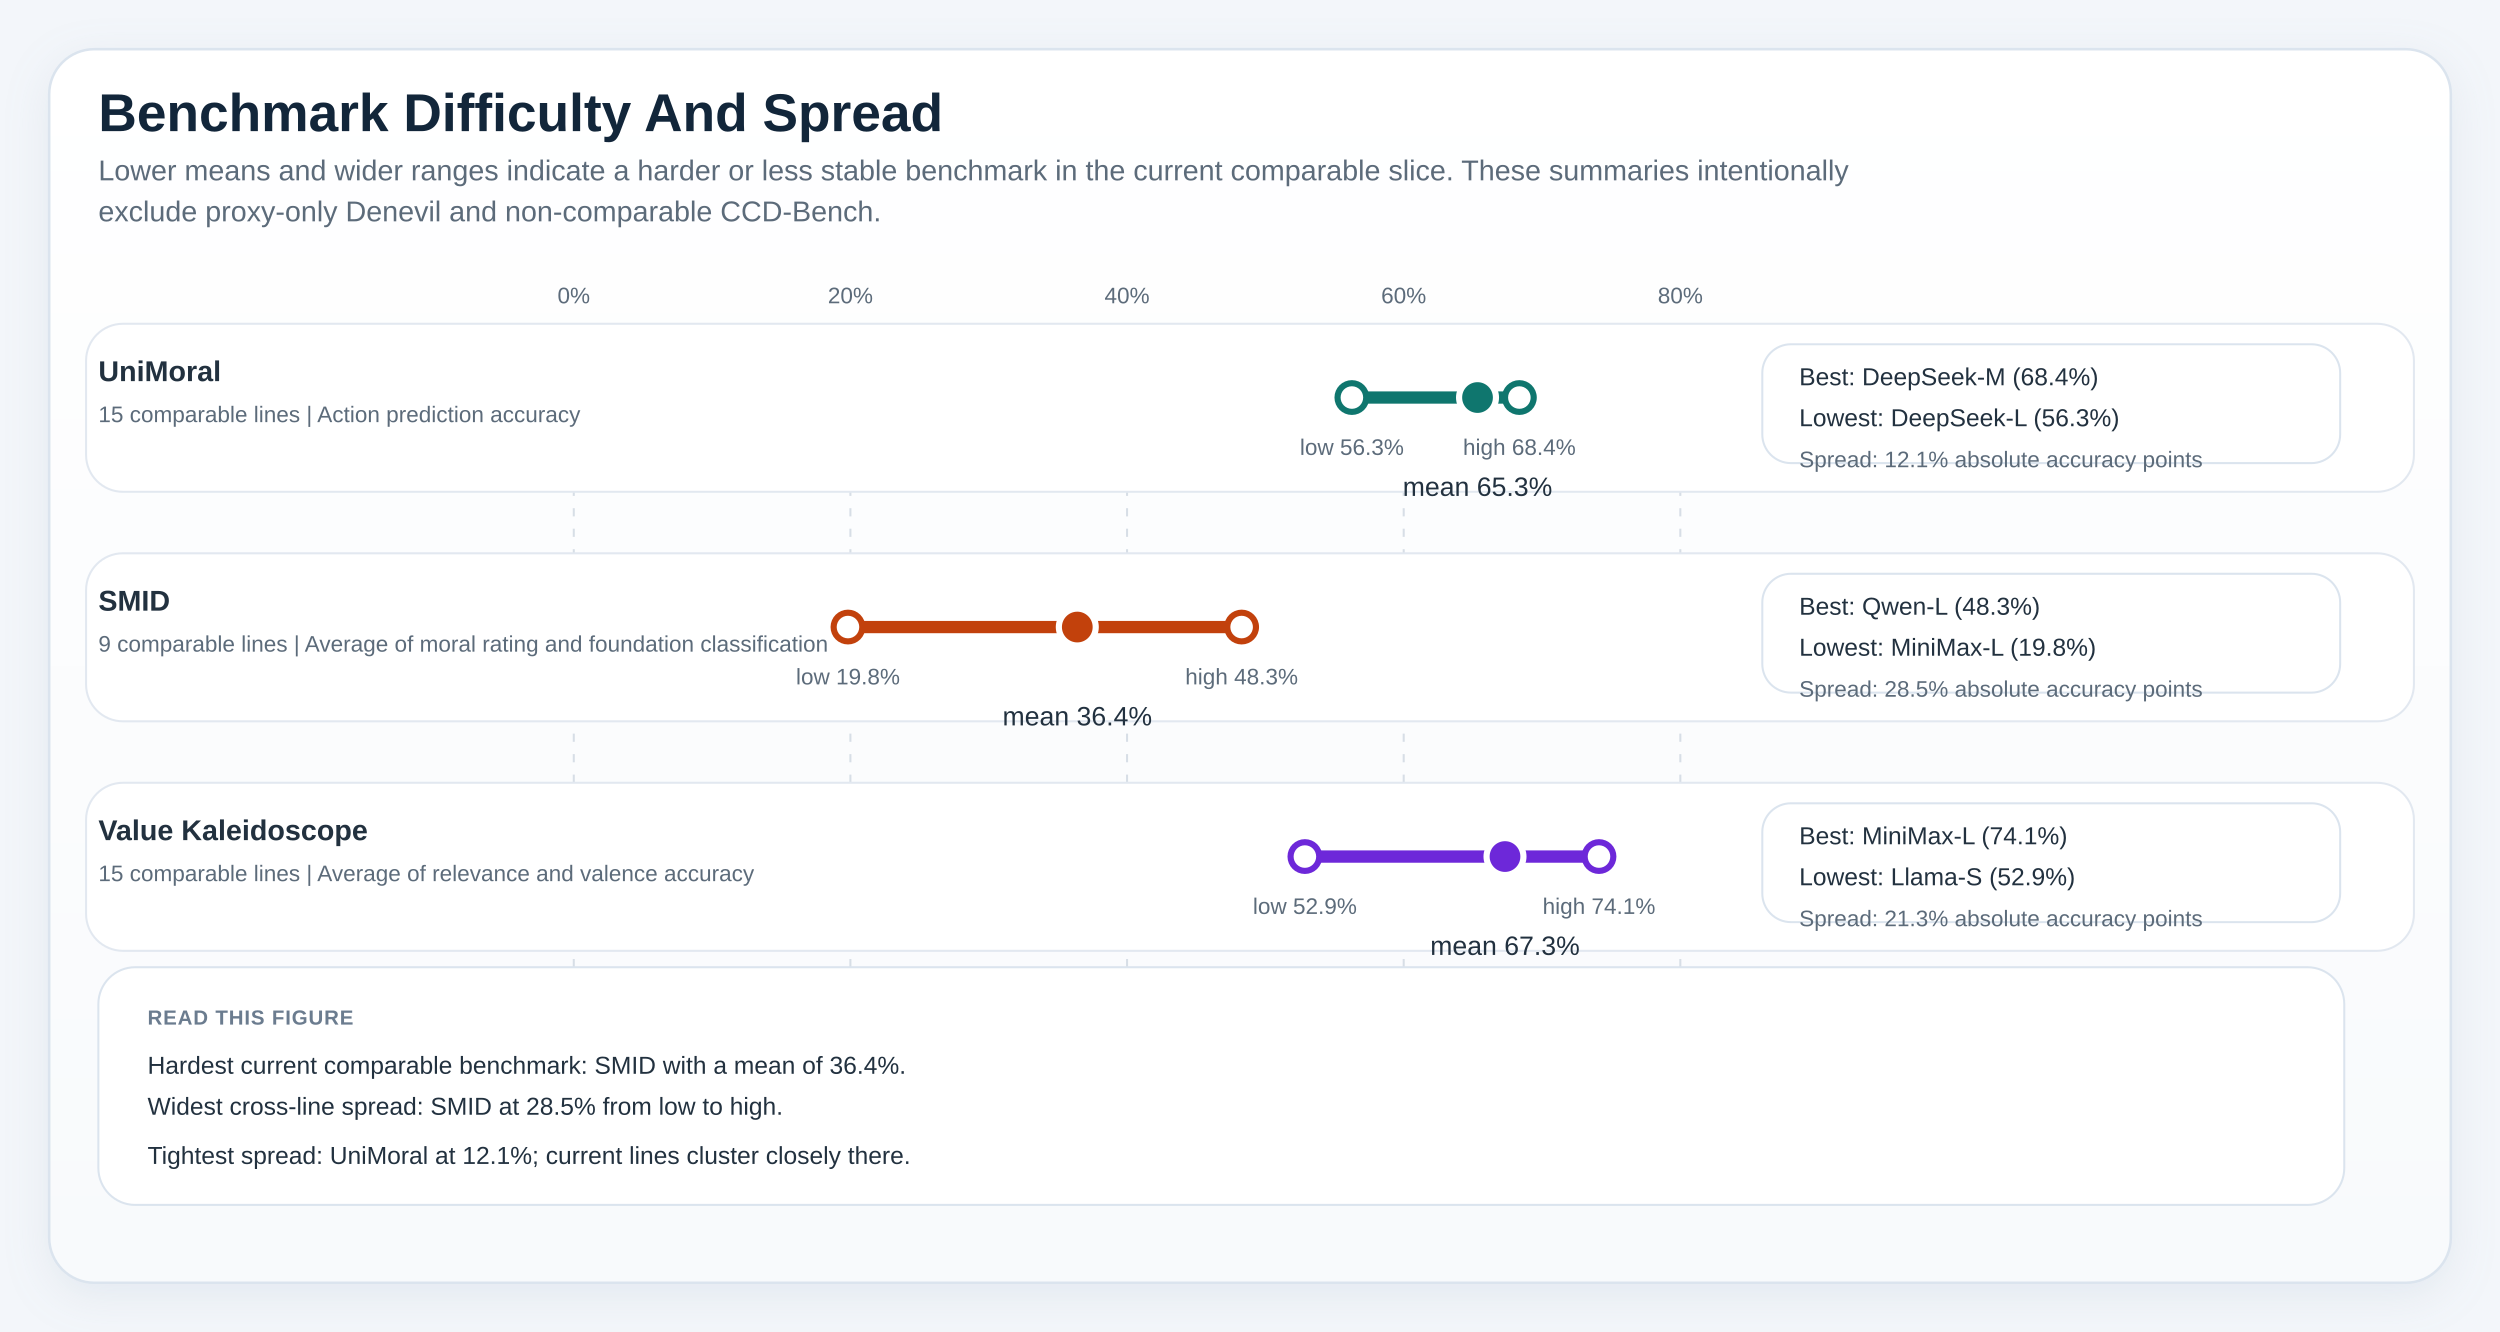
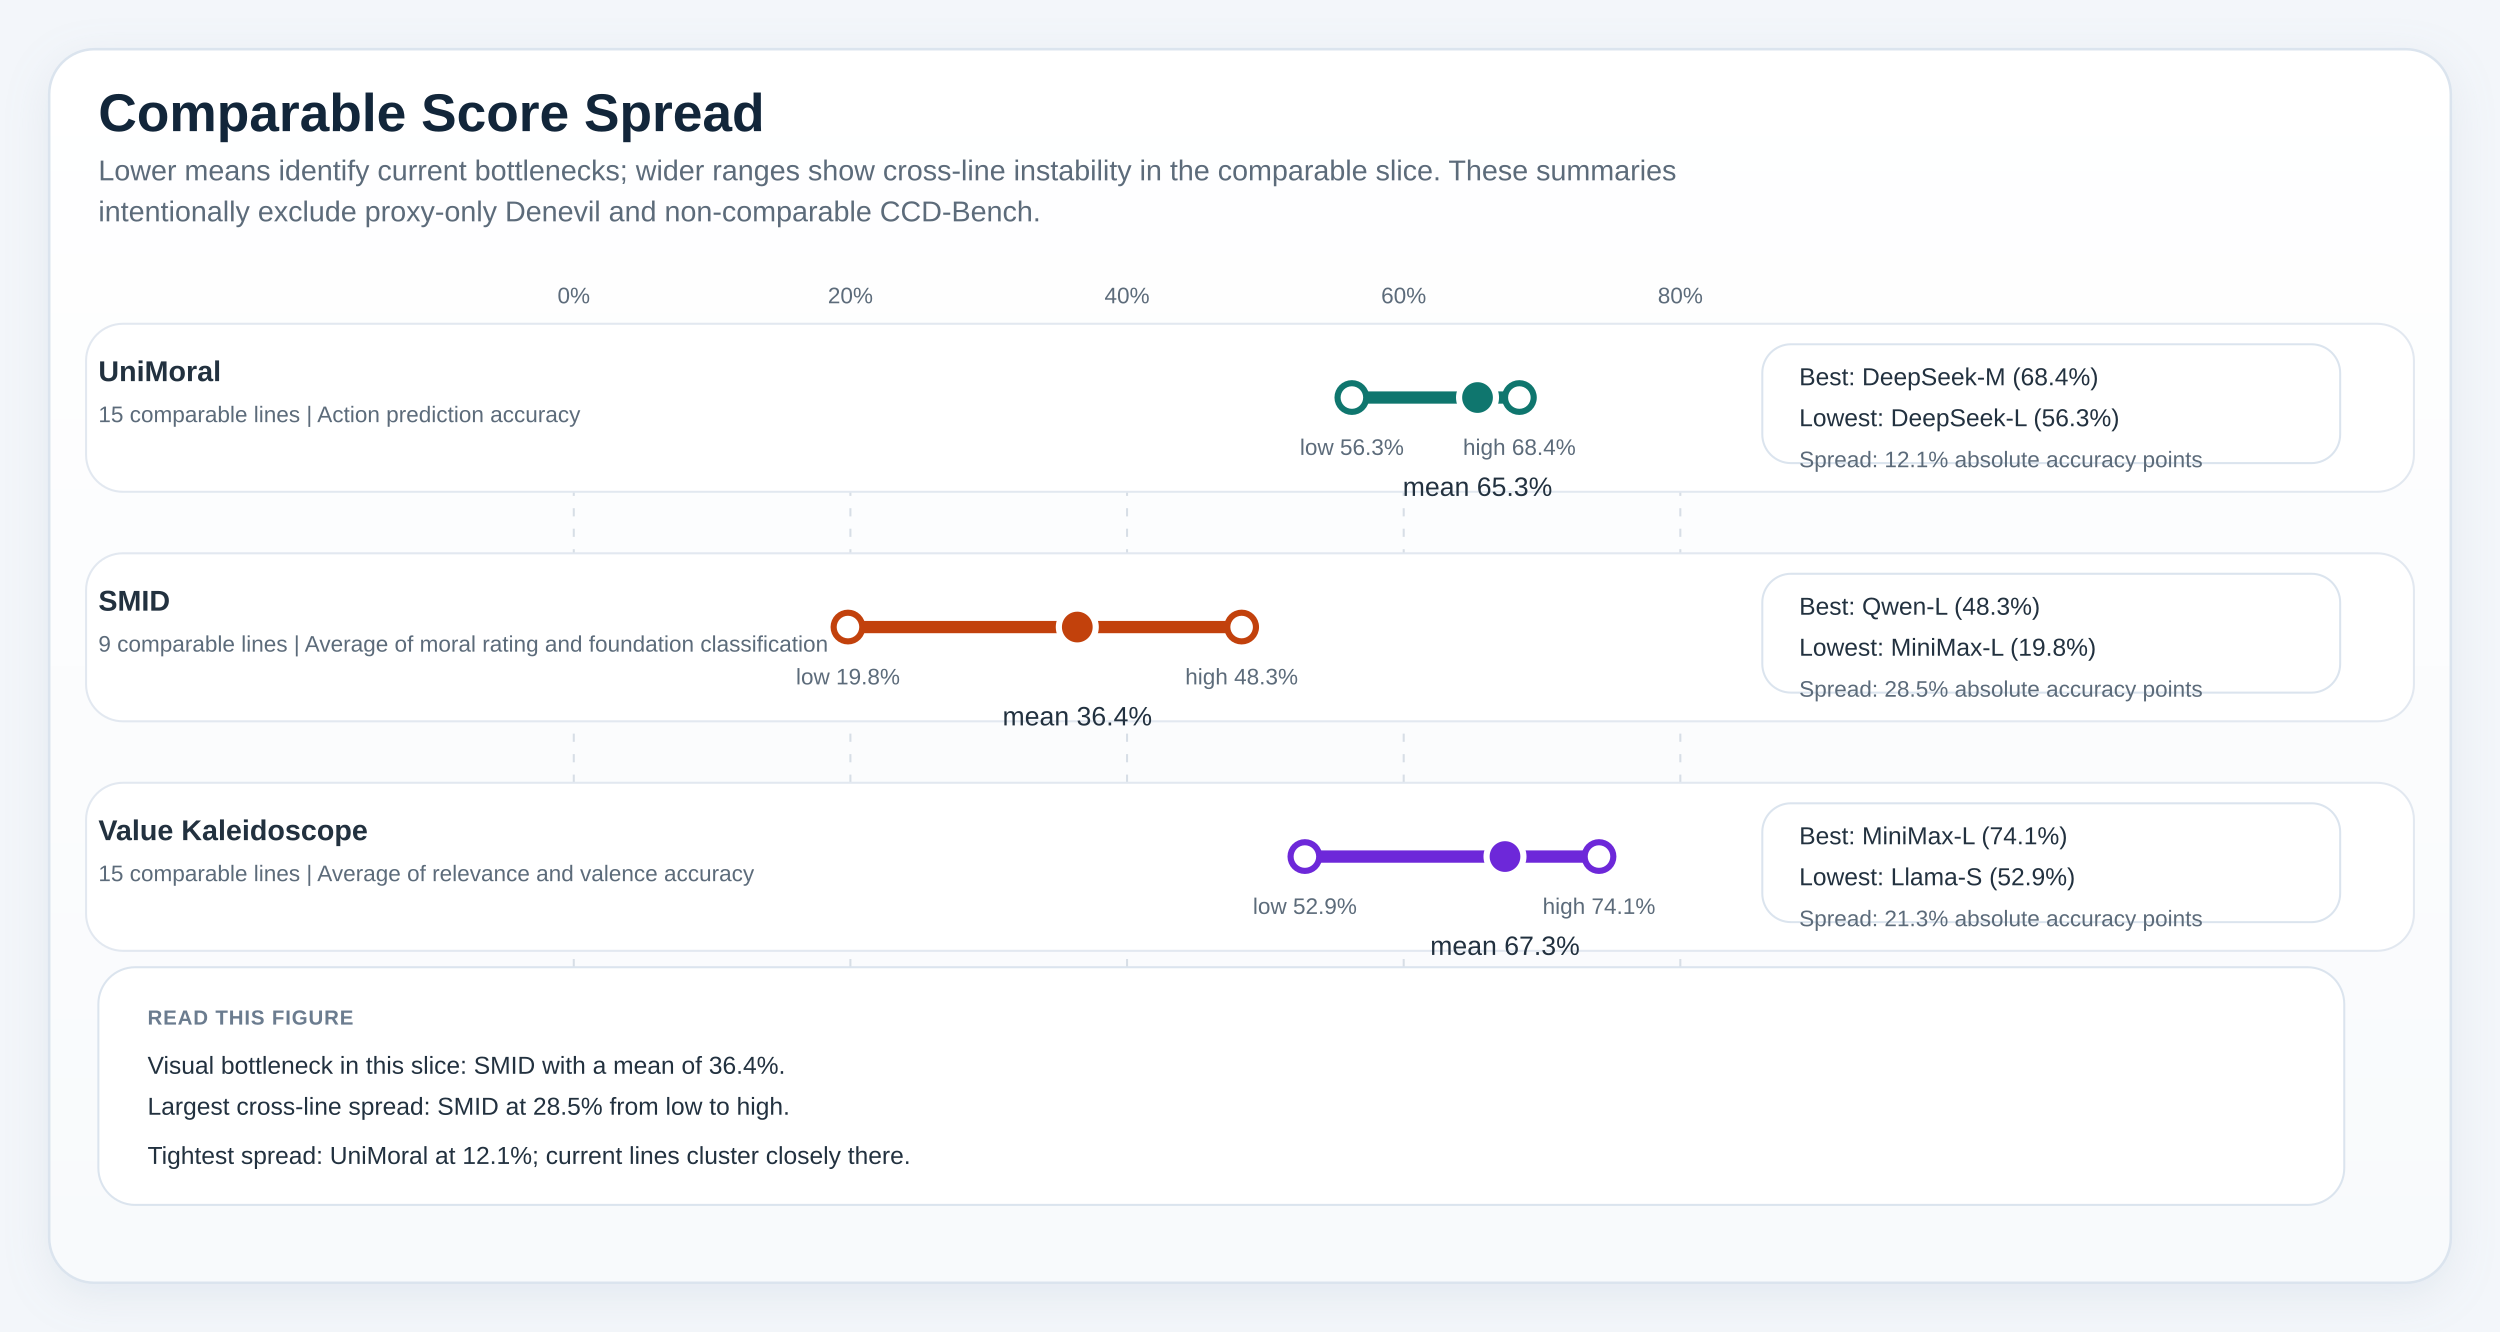
<svg xmlns="http://www.w3.org/2000/svg" viewBox="0 0 1220 650" role="img" preserveAspectRatio="xMidYMin meet" style="max-width:100%;height:auto">
  <defs>
    <linearGradient id="panelGradient" x1="0" x2="0" y1="0" y2="1">
      <stop offset="0%" stop-color="#ffffff" />
      <stop offset="100%" stop-color="#f8fafc" />
    </linearGradient>
    <pattern id="diagonalHatch" width="8" height="8" patternUnits="userSpaceOnUse" patternTransform="rotate(45)">
      <line x1="0" y1="0" x2="0" y2="8" stroke="#cdd6e1" stroke-width="3" />
    </pattern>
    <filter id="softShadow" x="-20%" y="-20%" width="140%" height="140%">
      <feDropShadow dx="0" dy="6" stdDeviation="10" flood-color="#9fb0c2" flood-opacity="0.18" />
    </filter>
    <style>
.canvas { fill: #f3f6fa; }
.title { font: 700 26px 'IBM Plex Sans', 'Helvetica Neue', Arial, sans-serif; fill: #12263a; }
.subtitle { font: 400 14px 'IBM Plex Sans', 'Helvetica Neue', Arial, sans-serif; fill: #5c6b7a; }
.axis { font: 600 14px 'IBM Plex Sans', 'Helvetica Neue', Arial, sans-serif; fill: #22313f; }
.label { font: 500 13px 'IBM Plex Sans', 'Helvetica Neue', Arial, sans-serif; fill: #22313f; }
.metric { font: 700 20px 'IBM Plex Sans', 'Helvetica Neue', Arial, sans-serif; fill: #12263a; }
.celltext { font: 700 16px 'IBM Plex Sans', 'Helvetica Neue', Arial, sans-serif; fill: #ffffff; }
.celltext-dark { font: 700 16px 'IBM Plex Sans', 'Helvetica Neue', Arial, sans-serif; fill: #173042; }
.cellsub { font: 500 11px 'IBM Plex Sans', 'Helvetica Neue', Arial, sans-serif; fill: rgba(255,255,255,0.88); }
.cellsub-dark { font: 600 11px 'IBM Plex Sans', 'Helvetica Neue', Arial, sans-serif; fill: #385062; }
.body { font: 500 12px 'IBM Plex Sans', 'Helvetica Neue', Arial, sans-serif; fill: #22313f; }
.small { font: 500 11px 'IBM Plex Sans', 'Helvetica Neue', Arial, sans-serif; fill: #5c6b7a; }
.tiny { font: 600 10px 'IBM Plex Sans', 'Helvetica Neue', Arial, sans-serif; fill: #6b7c8f; letter-spacing: 0.04em; }
.grid { fill: #ffffff; stroke: #d7dee6; stroke-width: 1.25; }
.panel { fill: url(#panelGradient); stroke: #dbe4ee; stroke-width: 1.25; filter: url(#softShadow); }
.subpanel { fill: #ffffff; stroke: #e2e8f0; stroke-width: 1; }
.legend-card { fill: #ffffff; stroke: #dbe4ee; stroke-width: 1; }
.guide { stroke: #d7dee6; stroke-width: 1; stroke-dasharray: 4 6; }
.baseline { stroke: #aab7c6; stroke-width: 1.1; }
.muted-cell { fill: #eef2f7; stroke: #d7dee6; stroke-width: 1; }
.muted-bar { fill: #ecf1f6; stroke: #d7dee6; stroke-width: 1; }
.outline { stroke: rgba(255,255,255,0.9); stroke-width: 1; }
</style>
  </defs>
  <rect x="0" y="0" width="1220" height="650" class="canvas" />
  <rect x="24" y="24" width="1172" height="602" rx="22" class="panel" />
-   <text x="48" y="64" class="title">Benchmark Difficulty And Spread</text>
-   <text x="48" y="88" class="subtitle">Lower means and wider ranges indicate a harder or less stable benchmark in the current comparable slice. These summaries intentionally</text>
-   <text x="48" y="108" class="subtitle">exclude proxy-only Denevil and non-comparable CCD-Bench.</text>
+   <text x="48" y="64" class="title">Comparable Score Spread</text>
+   <text x="48" y="88" class="subtitle">Lower means identify current bottlenecks; wider ranges show cross-line instability in the comparable slice. These summaries</text>
+   <text x="48" y="108" class="subtitle">intentionally exclude proxy-only Denevil and non-comparable CCD-Bench.</text>
  <line x1="280.00" y1="158" x2="280.00" y2="512" class="guide" />
  <text x="280.00" y="148" text-anchor="middle" class="small">0%</text>
  <line x1="415.00" y1="158" x2="415.00" y2="512" class="guide" />
  <text x="415.00" y="148" text-anchor="middle" class="small">20%</text>
  <line x1="550.00" y1="158" x2="550.00" y2="512" class="guide" />
  <text x="550.00" y="148" text-anchor="middle" class="small">40%</text>
  <line x1="685.00" y1="158" x2="685.00" y2="512" class="guide" />
  <text x="685.00" y="148" text-anchor="middle" class="small">60%</text>
  <line x1="820.00" y1="158" x2="820.00" y2="512" class="guide" />
  <text x="820.00" y="148" text-anchor="middle" class="small">80%</text>
  <rect x="42" y="158" width="1136" height="82" rx="18" class="subpanel" />
  <text x="48" y="186" class="axis">UniMoral</text>
  <text x="48" y="206" class="small">15 comparable lines | Action prediction accuracy</text>
  <line x1="659.72" y1="194" x2="741.45" y2="194" stroke="#0f766e" stroke-width="6" stroke-linecap="round" />
  <circle cx="659.72" cy="194" r="7" fill="#ffffff" stroke="#0f766e" stroke-width="3" />
  <circle cx="741.45" cy="194" r="7" fill="#ffffff" stroke="#0f766e" stroke-width="3" />
  <circle cx="721.03" cy="194" r="9" fill="#0f766e" stroke="#ffffff" stroke-width="3" />
  <text x="659.72" y="222" text-anchor="middle" class="small">low 56.3%</text>
  <text x="721.03" y="242" text-anchor="middle" class="label">mean 65.3%</text>
  <text x="741.45" y="222" text-anchor="middle" class="small">high 68.4%</text>
  <rect x="860" y="168" width="282" height="58" rx="14" class="legend-card" />
  <text x="878" y="188" class="body">Best: DeepSeek-M (68.4%)</text>
  <text x="878" y="208" class="body">Lowest: DeepSeek-L (56.3%)</text>
  <text x="878" y="228" class="small">Spread: 12.1% absolute accuracy points</text>
  <rect x="42" y="270" width="1136" height="82" rx="18" class="subpanel" />
  <text x="48" y="298" class="axis">SMID</text>
  <text x="48" y="318" class="small">9 comparable lines | Average of moral rating and foundation classification</text>
  <line x1="413.81" y1="306" x2="605.91" y2="306" stroke="#c2410c" stroke-width="6" stroke-linecap="round" />
  <circle cx="413.81" cy="306" r="7" fill="#ffffff" stroke="#c2410c" stroke-width="3" />
  <circle cx="605.91" cy="306" r="7" fill="#ffffff" stroke="#c2410c" stroke-width="3" />
  <circle cx="525.72" cy="306" r="9" fill="#c2410c" stroke="#ffffff" stroke-width="3" />
  <text x="413.81" y="334" text-anchor="middle" class="small">low 19.8%</text>
  <text x="525.72" y="354" text-anchor="middle" class="label">mean 36.4%</text>
  <text x="605.91" y="334" text-anchor="middle" class="small">high 48.3%</text>
  <rect x="860" y="280" width="282" height="58" rx="14" class="legend-card" />
  <text x="878" y="300" class="body">Best: Qwen-L (48.3%)</text>
  <text x="878" y="320" class="body">Lowest: MiniMax-L (19.8%)</text>
  <text x="878" y="340" class="small">Spread: 28.5% absolute accuracy points</text>
  <rect x="42" y="382" width="1136" height="82" rx="18" class="subpanel" />
  <text x="48" y="410" class="axis">Value Kaleidoscope</text>
  <text x="48" y="430" class="small">15 comparable lines | Average of relevance and valence accuracy</text>
  <line x1="636.79" y1="418" x2="780.31" y2="418" stroke="#6d28d9" stroke-width="6" stroke-linecap="round" />
  <circle cx="636.79" cy="418" r="7" fill="#ffffff" stroke="#6d28d9" stroke-width="3" />
  <circle cx="780.31" cy="418" r="7" fill="#ffffff" stroke="#6d28d9" stroke-width="3" />
  <circle cx="734.44" cy="418" r="9" fill="#6d28d9" stroke="#ffffff" stroke-width="3" />
  <text x="636.79" y="446" text-anchor="middle" class="small">low 52.9%</text>
  <text x="734.44" y="466" text-anchor="middle" class="label">mean 67.3%</text>
  <text x="780.31" y="446" text-anchor="middle" class="small">high 74.1%</text>
  <rect x="860" y="392" width="282" height="58" rx="14" class="legend-card" />
  <text x="878" y="412" class="body">Best: MiniMax-L (74.1%)</text>
  <text x="878" y="432" class="body">Lowest: Llama-S (52.9%)</text>
  <text x="878" y="452" class="small">Spread: 21.3% absolute accuracy points</text>
  <rect x="48" y="472" width="1096" height="116" rx="18" class="legend-card" />
  <text x="72" y="500" class="tiny">READ THIS FIGURE</text>
-   <text x="72" y="524" class="body">Hardest current comparable benchmark: SMID with a mean of 36.4%.</text>
-   <text x="72" y="544" class="body">Widest cross-line spread: SMID at 28.5% from low to high.</text>
+   <text x="72" y="524" class="body">Visual bottleneck in this slice: SMID with a mean of 36.4%.</text>
+   <text x="72" y="544" class="body">Largest cross-line spread: SMID at 28.5% from low to high.</text>
  <text x="72" y="568" class="body">Tightest spread: UniMoral at 12.1%; current lines cluster closely there.</text>
</svg>
